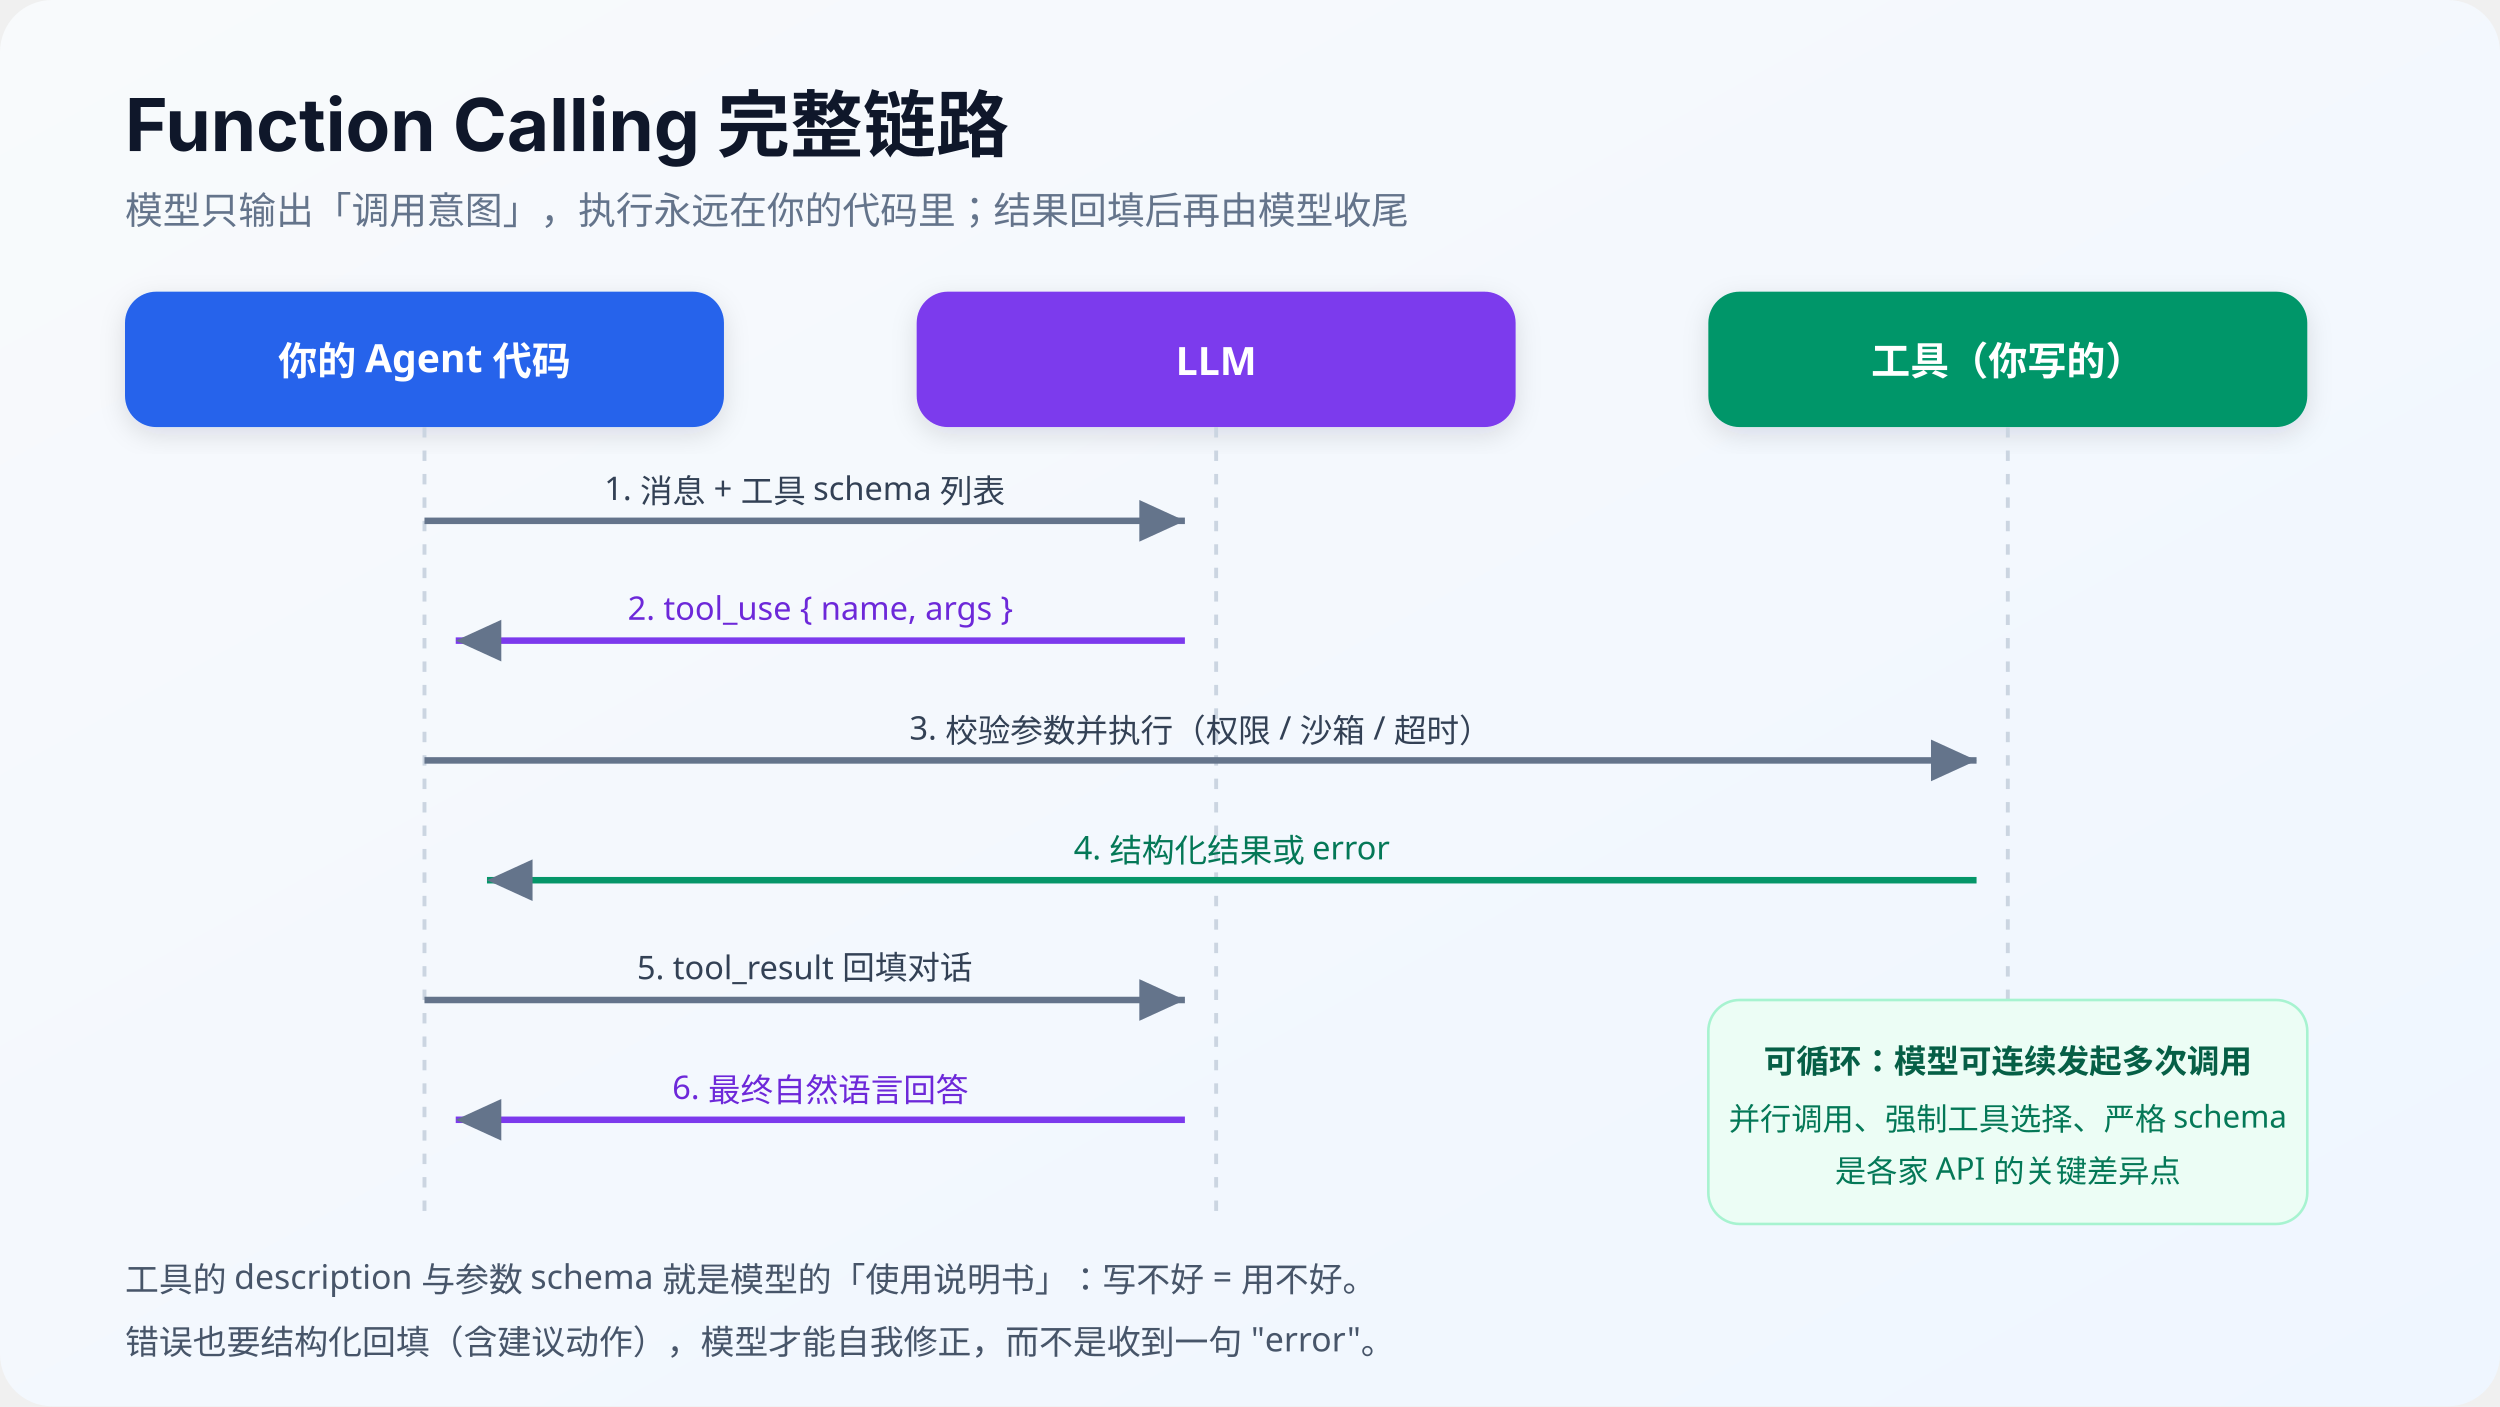
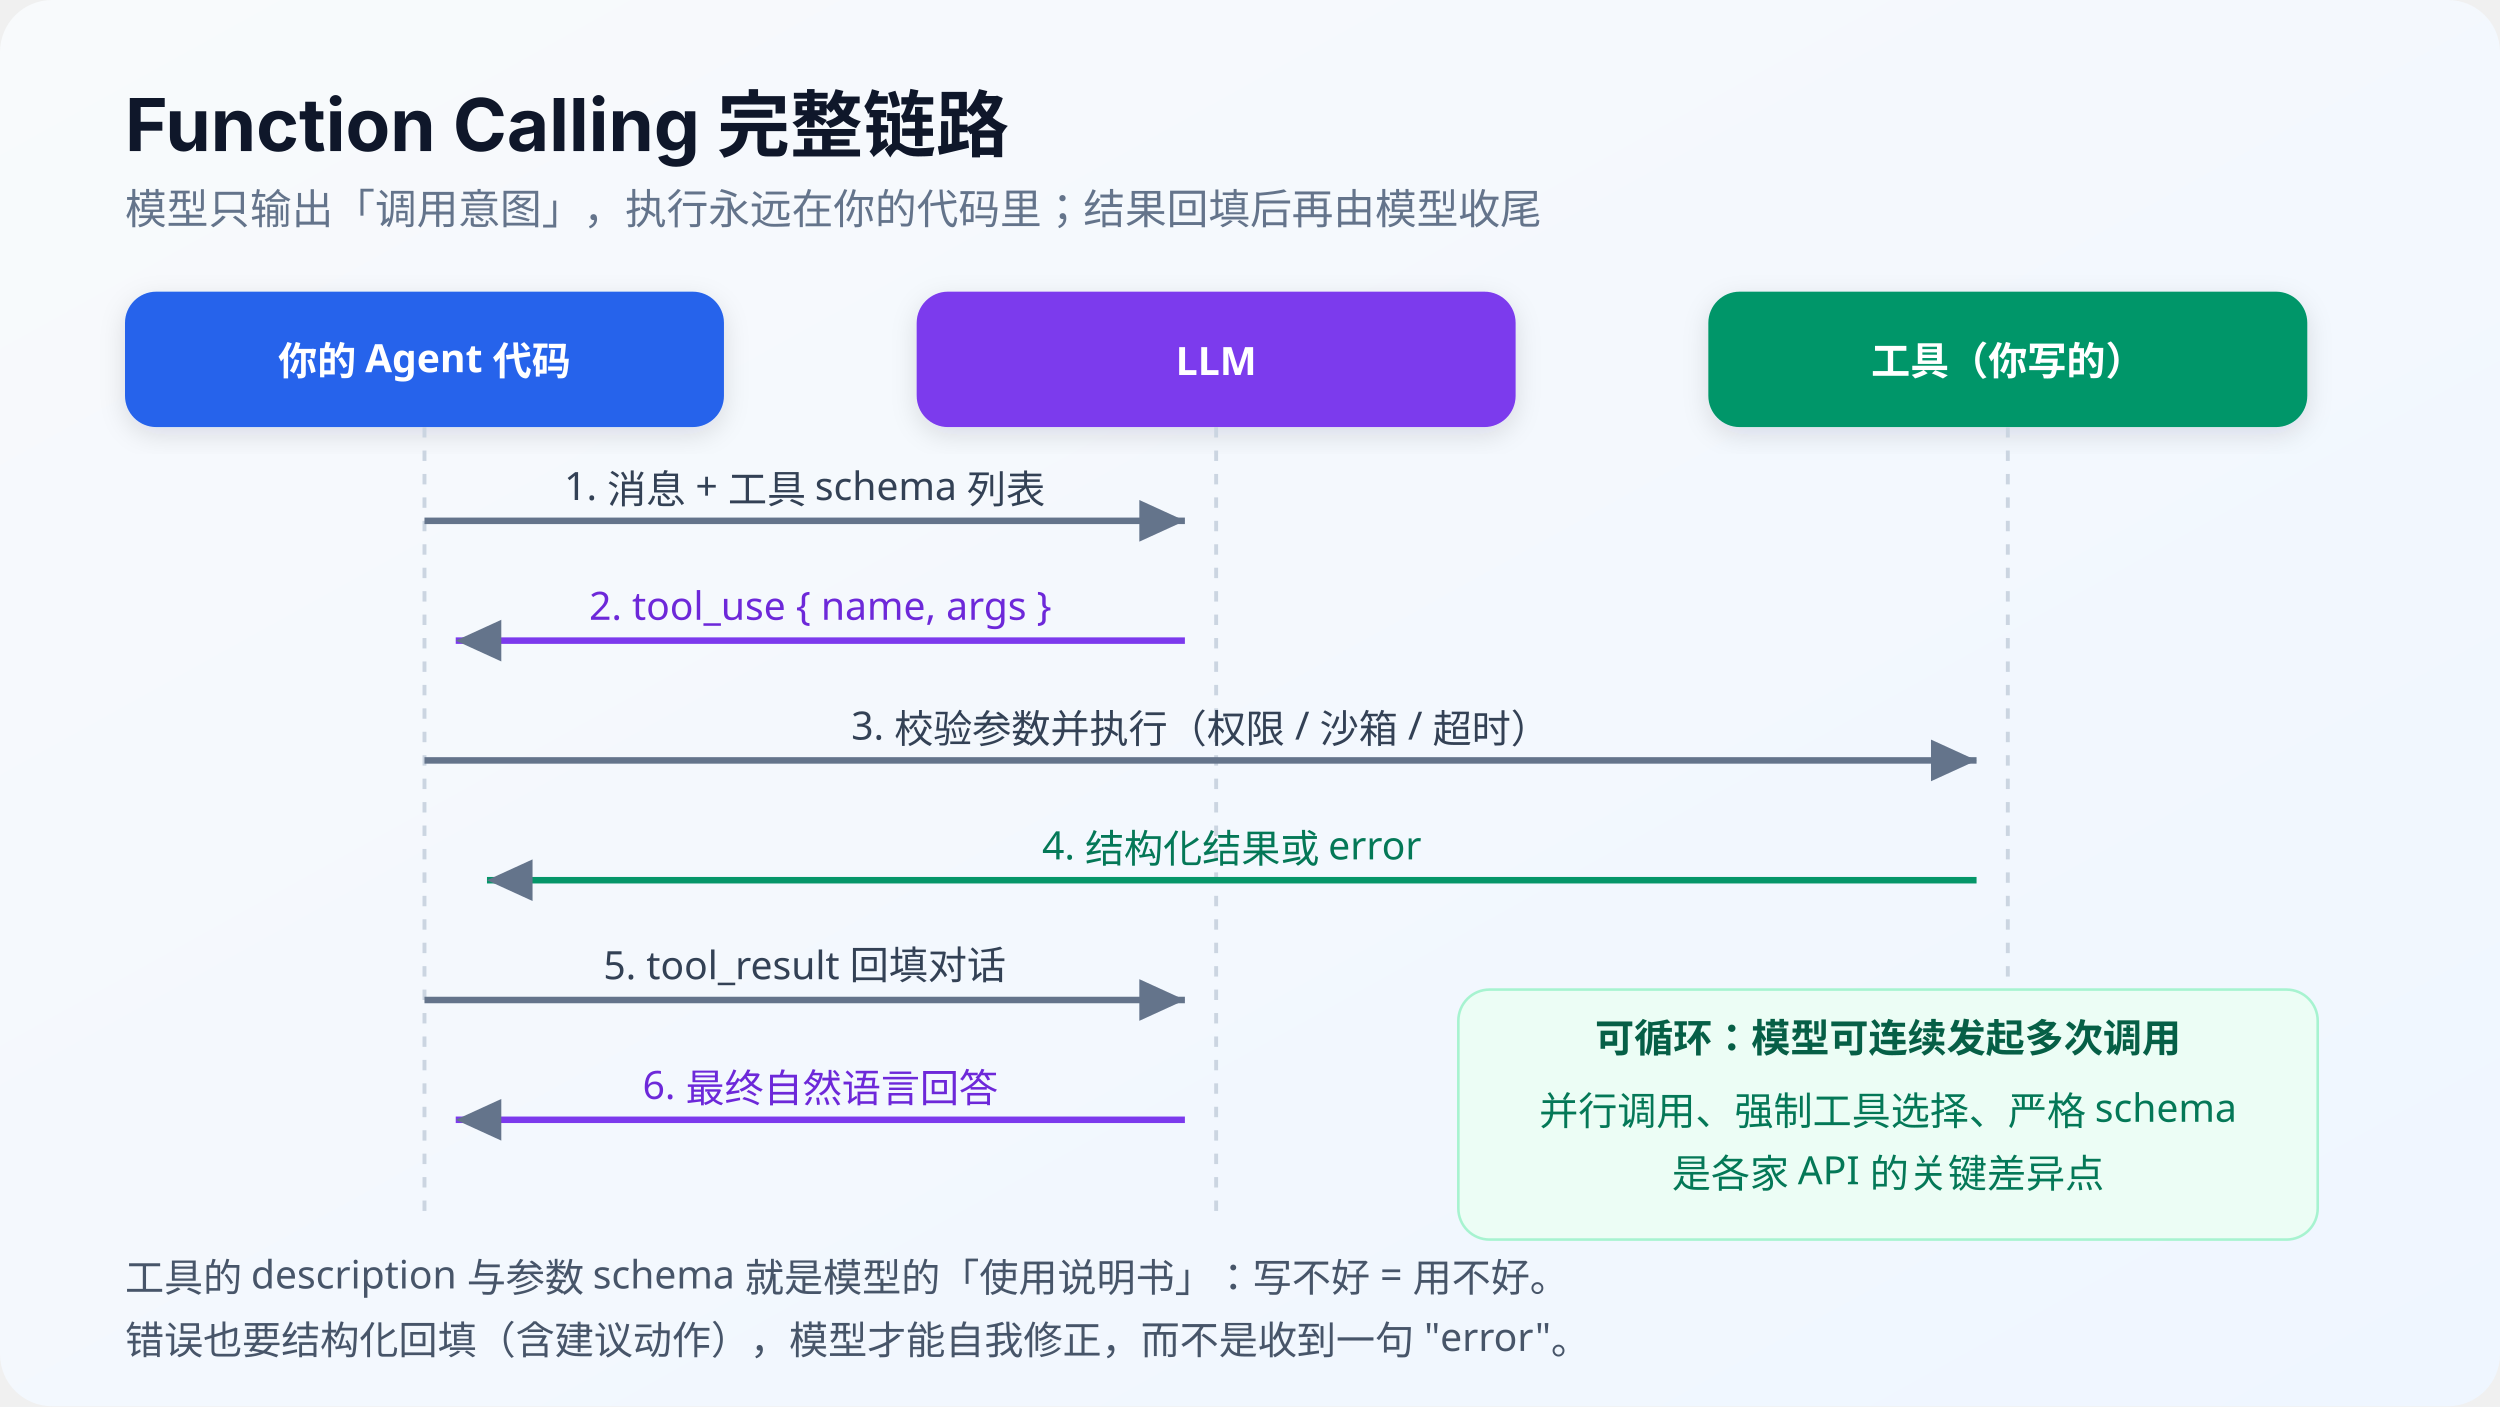
<svg xmlns="http://www.w3.org/2000/svg" viewBox="0 0 960 540" width="960" height="540" role="img" aria-label="Function Calling 完整链路时序图">
  <defs>
    <linearGradient id="bg5" x1="0" y1="0" x2="1" y2="1">
      <stop offset="0%" stop-color="#F8FAFC" />
      <stop offset="100%" stop-color="#EFF6FF" />
    </linearGradient>
    <filter id="sh5" x="-20%" y="-20%" width="140%" height="140%">
      <feDropShadow dx="0" dy="3" stdDeviation="5" flood-color="#0F172A" flood-opacity="0.12" />
    </filter>
    <marker id="arr5" markerWidth="10" markerHeight="10" refX="7" refY="3.2" orient="auto">
      <path d="M0,0 L7,3.2 L0,6.4 z" fill="#64748B" />
    </marker>
  </defs>
  <rect width="960" height="540" rx="20" fill="url(#bg5)" />
  <text x="48" y="58" font-family="system-ui, -apple-system, 'Segoe UI', 'PingFang SC', 'Microsoft YaHei', sans-serif" font-size="28" font-weight="700" fill="#0F172A">Function Calling 完整链路</text>
-   <text x="48" y="86" font-family="system-ui, 'PingFang SC', 'Microsoft YaHei', sans-serif" font-size="14.5" fill="#64748B">模型只输出「调用意图」，执行永远在你的代码里；结果回填后再由模型收尾</text>
+   <text x="48" y="86" font-family="system-ui, 'PingFang SC', 'Microsoft YaHei', sans-serif" font-size="16" fill="#64748B">模型只输出「调用意图」，执行永远在你的代码里；结果回填后再由模型收尾</text>
  <g filter="url(#sh5)">
    <rect x="48" y="112" width="230" height="52" rx="12" fill="#2563EB" />
    <rect x="352" y="112" width="230" height="52" rx="12" fill="#7C3AED" />
    <rect x="656" y="112" width="230" height="52" rx="12" fill="#059669" />
  </g>
  <g font-family="system-ui, 'PingFang SC', 'Microsoft YaHei', sans-serif" text-anchor="middle" fill="#FFFFFF" font-size="15" font-weight="700">
    <text x="163" y="144">你的 Agent 代码</text>
    <text x="467" y="144">LLM</text>
    <text x="771" y="144">工具（你写的）</text>
  </g>
  <line x1="163" y1="164" x2="163" y2="470" stroke="#CBD5E1" stroke-width="1.5" stroke-dasharray="4 5" />
  <line x1="467" y1="164" x2="467" y2="470" stroke="#CBD5E1" stroke-width="1.5" stroke-dasharray="4 5" />
  <line x1="771" y1="164" x2="771" y2="470" stroke="#CBD5E1" stroke-width="1.5" stroke-dasharray="4 5" />
  <path d="M163 200 L 455 200" stroke="#64748B" stroke-width="2.5" marker-end="url(#arr5)" />
-   <text x="309" y="192" text-anchor="middle" font-family="system-ui, 'PingFang SC', 'Microsoft YaHei', sans-serif" font-size="12.5" fill="#334155">1. 消息 + 工具 schema 列表</text>
+   <text x="309" y="192" text-anchor="middle" font-family="system-ui, 'PingFang SC', 'Microsoft YaHei', sans-serif" font-size="15" fill="#334155">1. 消息 + 工具 schema 列表</text>
  <path d="M455 246 L 175 246" stroke="#7C3AED" stroke-width="2.5" marker-end="url(#arr5)" />
-   <text x="315" y="238" text-anchor="middle" font-family="system-ui, 'PingFang SC', 'Microsoft YaHei', sans-serif" font-size="12.5" fill="#6D28D9">2. tool_use { name, args }</text>
+   <text x="315" y="238" text-anchor="middle" font-family="system-ui, 'PingFang SC', 'Microsoft YaHei', sans-serif" font-size="15" fill="#6D28D9">2. tool_use { name, args }</text>
  <path d="M163 292 L 759 292" stroke="#64748B" stroke-width="2.5" marker-end="url(#arr5)" />
-   <text x="461" y="284" text-anchor="middle" font-family="system-ui, 'PingFang SC', 'Microsoft YaHei', sans-serif" font-size="12.5" fill="#334155">3. 校验参数并执行（权限 / 沙箱 / 超时）</text>
+   <text x="461" y="284" text-anchor="middle" font-family="system-ui, 'PingFang SC', 'Microsoft YaHei', sans-serif" font-size="15" fill="#334155">3. 校验参数并执行（权限 / 沙箱 / 超时）</text>
  <path d="M759 338 L 187 338" stroke="#059669" stroke-width="2.5" marker-end="url(#arr5)" />
-   <text x="473" y="330" text-anchor="middle" font-family="system-ui, 'PingFang SC', 'Microsoft YaHei', sans-serif" font-size="12.5" fill="#047857">4. 结构化结果或 error</text>
+   <text x="473" y="330" text-anchor="middle" font-family="system-ui, 'PingFang SC', 'Microsoft YaHei', sans-serif" font-size="15" fill="#047857">4. 结构化结果或 error</text>
  <path d="M163 384 L 455 384" stroke="#64748B" stroke-width="2.5" marker-end="url(#arr5)" />
-   <text x="309" y="376" text-anchor="middle" font-family="system-ui, 'PingFang SC', 'Microsoft YaHei', sans-serif" font-size="12.5" fill="#334155">5. tool_result 回填对话</text>
+   <text x="309" y="376" text-anchor="middle" font-family="system-ui, 'PingFang SC', 'Microsoft YaHei', sans-serif" font-size="15" fill="#334155">5. tool_result 回填对话</text>
  <path d="M455 430 L 175 430" stroke="#7C3AED" stroke-width="2.5" marker-end="url(#arr5)" />
-   <text x="315" y="422" text-anchor="middle" font-family="system-ui, 'PingFang SC', 'Microsoft YaHei', sans-serif" font-size="12.5" fill="#6D28D9">6. 最终自然语言回答</text>
-   <rect x="656" y="384" width="230" height="86" rx="12" fill="#ECFDF5" stroke="#A7F3D0" />
-   <text x="771" y="412" text-anchor="middle" font-family="system-ui, 'PingFang SC', 'Microsoft YaHei', sans-serif" font-size="12.5" font-weight="700" fill="#065F46">可循环：模型可连续发起多次调用</text>
-   <text x="771" y="434" text-anchor="middle" font-family="system-ui, 'PingFang SC', 'Microsoft YaHei', sans-serif" font-size="12" fill="#047857">并行调用、强制工具选择、严格 schema</text>
-   <text x="771" y="454" text-anchor="middle" font-family="system-ui, 'PingFang SC', 'Microsoft YaHei', sans-serif" font-size="12" fill="#047857">是各家 API 的关键差异点</text>
-   <text x="48" y="496" font-family="system-ui, 'PingFang SC', 'Microsoft YaHei', sans-serif" font-size="13" fill="#475569">工具的 description 与参数 schema 就是模型的「使用说明书」：写不好 = 用不好。</text>
-   <text x="48" y="520" font-family="system-ui, 'PingFang SC', 'Microsoft YaHei', sans-serif" font-size="13" fill="#475569">错误也要结构化回填（含建议动作），模型才能自我修正，而不是收到一句 "error"。</text>
+   <text x="315" y="422" text-anchor="middle" font-family="system-ui, 'PingFang SC', 'Microsoft YaHei', sans-serif" font-size="15" fill="#6D28D9">6. 最终自然语言回答</text>
+   <rect x="560" y="380" width="330" height="96" rx="12" fill="#ECFDF5" stroke="#A7F3D0" />
+   <text x="725" y="404" text-anchor="middle" font-family="system-ui, 'PingFang SC', 'Microsoft YaHei', sans-serif" font-size="15" font-weight="700" fill="#065F46">可循环：模型可连续发起多次调用</text>
+   <text x="725" y="432" text-anchor="middle" font-family="system-ui, 'PingFang SC', 'Microsoft YaHei', sans-serif" font-size="15" fill="#047857">并行调用、强制工具选择、严格 schema</text>
+   <text x="725" y="456" text-anchor="middle" font-family="system-ui, 'PingFang SC', 'Microsoft YaHei', sans-serif" font-size="15" fill="#047857">是各家 API 的关键差异点</text>
+   <text x="48" y="496" font-family="system-ui, 'PingFang SC', 'Microsoft YaHei', sans-serif" font-size="15" fill="#475569">工具的 description 与参数 schema 就是模型的「使用说明书」：写不好 = 用不好。</text>
+   <text x="48" y="520" font-family="system-ui, 'PingFang SC', 'Microsoft YaHei', sans-serif" font-size="15" fill="#475569">错误也要结构化回填（含建议动作），模型才能自我修正，而不是收到一句 "error"。</text>
</svg>
